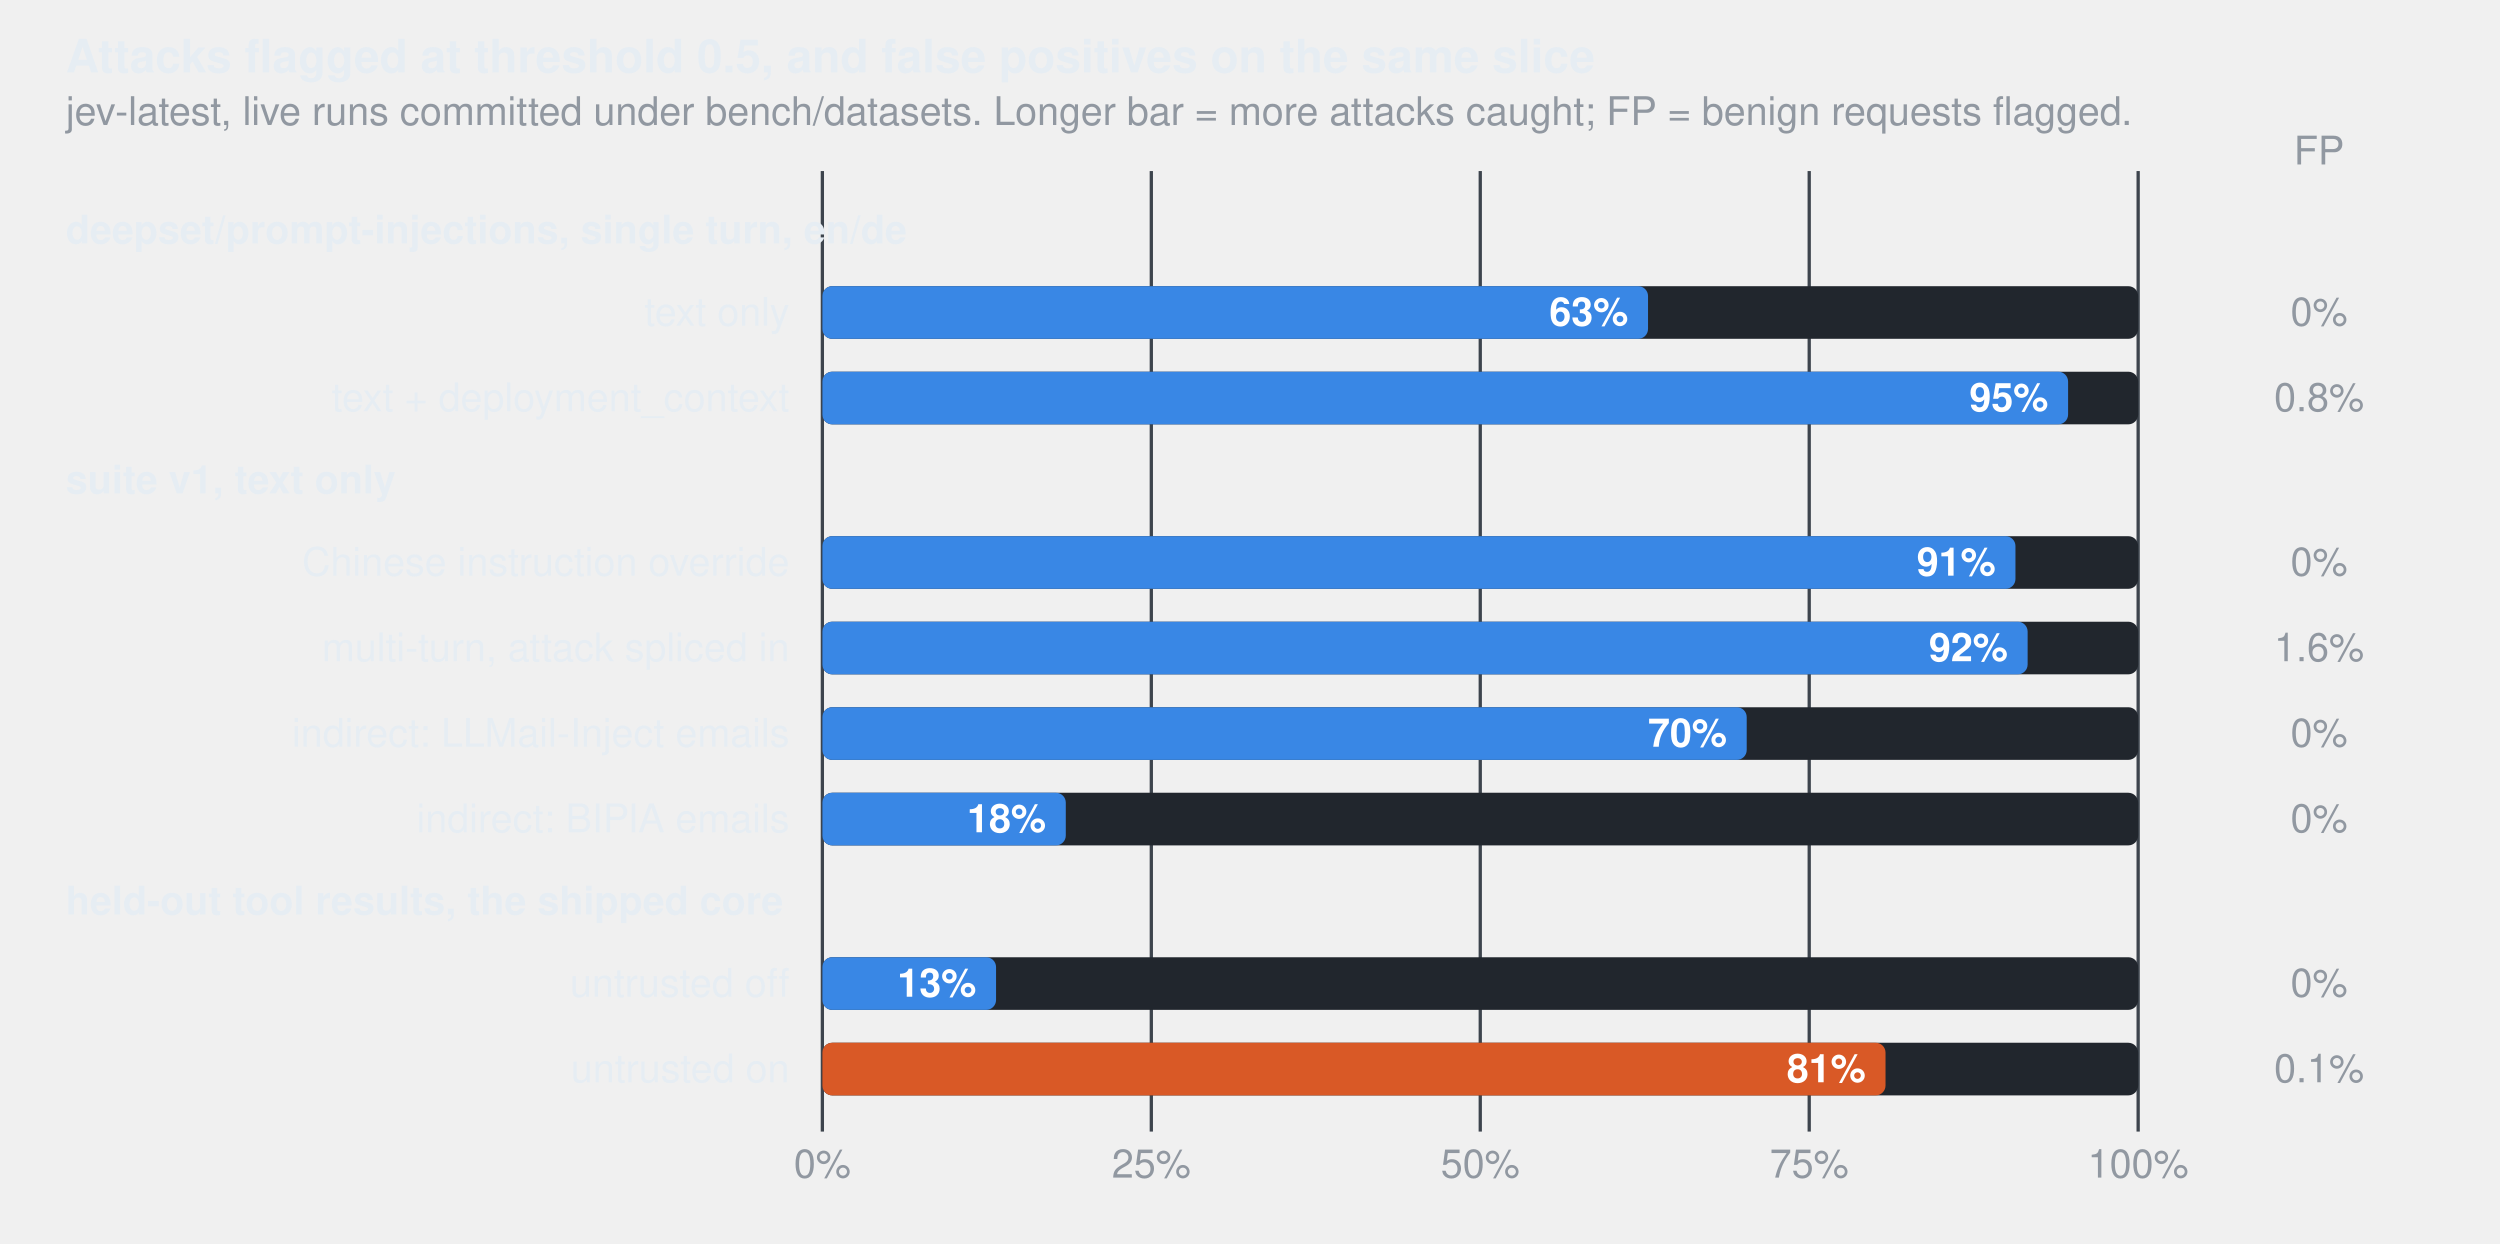
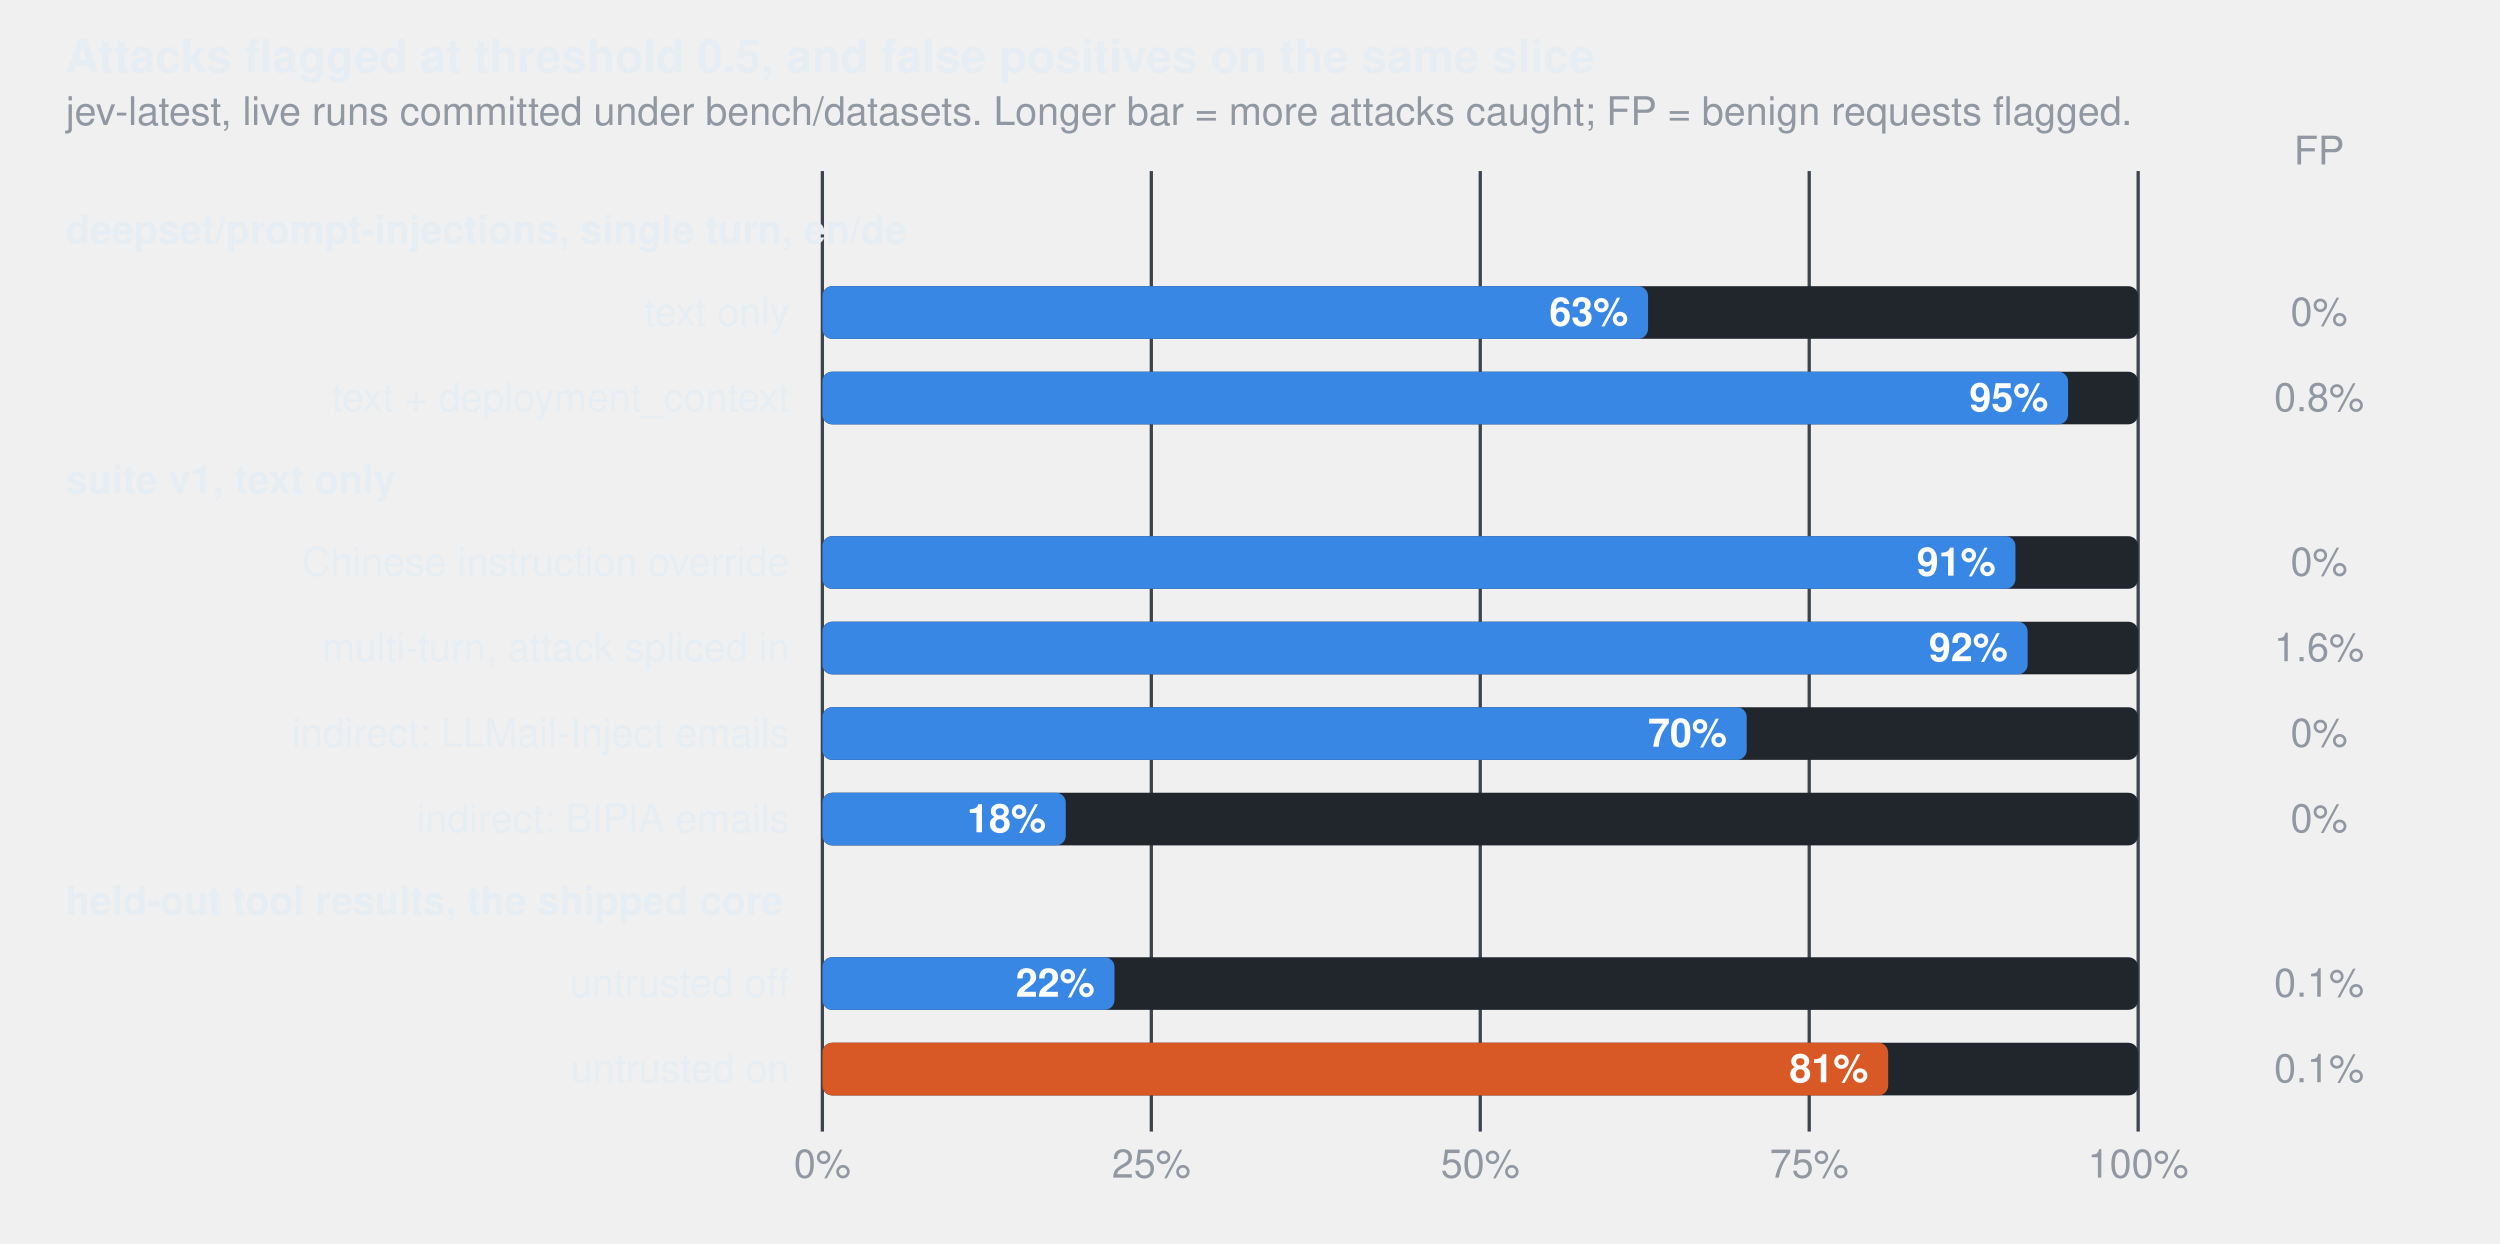
<svg xmlns="http://www.w3.org/2000/svg" width="760" height="378" viewBox="0 0 760 378" font-family="-apple-system,Segoe UI,Helvetica,Arial,sans-serif" font-size="12">
  <text x="20" y="22" font-size="14" font-weight="600" fill="#e6edf3">Attacks flagged at threshold 0.5, and false positives on the same slice</text>
  <text x="20" y="38" fill="#9198a1">jev-latest, live runs committed under bench/datasets. Longer bar = more attacks caught; FP = benign requests flagged.</text>
  <line x1="250.0" x2="250.0" y1="52" y2="344" stroke="#3d444d" stroke-width="1" />
  <text x="250.0" y="358" text-anchor="middle" fill="#9198a1">0%</text>
  <line x1="350.0" x2="350.0" y1="52" y2="344" stroke="#3d444d" stroke-width="1" />
  <text x="350.0" y="358" text-anchor="middle" fill="#9198a1">25%</text>
  <line x1="450.0" x2="450.0" y1="52" y2="344" stroke="#3d444d" stroke-width="1" />
  <text x="450.0" y="358" text-anchor="middle" fill="#9198a1">50%</text>
  <line x1="550.0" x2="550.0" y1="52" y2="344" stroke="#3d444d" stroke-width="1" />
  <text x="550.0" y="358" text-anchor="middle" fill="#9198a1">75%</text>
  <line x1="650.0" x2="650.0" y1="52" y2="344" stroke="#3d444d" stroke-width="1" />
  <text x="650.0" y="358" text-anchor="middle" fill="#9198a1">100%</text>
  <text x="705" y="50" text-anchor="middle" fill="#9198a1">FP</text>
  <text x="20" y="74" font-weight="600" fill="#e6edf3">deepset/prompt-injections, single turn, en/de</text>
  <text x="240" y="99" text-anchor="end" fill="#e6edf3">text only</text>
  <rect x="250" y="87" width="400" height="16" rx="3" fill="#21262d" />
  <rect x="250" y="87" width="251.0" height="16" rx="3" fill="#3987e5" />
  <text x="495.0" y="99" text-anchor="end" fill="#ffffff" font-weight="600">63%</text>
  <text x="705" y="99" text-anchor="middle" fill="#9198a1">0%</text>
  <text x="240" y="125" text-anchor="end" fill="#e6edf3">text + deployment_context</text>
  <rect x="250" y="113" width="400" height="16" rx="3" fill="#21262d" />
  <rect x="250" y="113" width="378.7" height="16" rx="3" fill="#3987e5" />
  <text x="622.7" y="125" text-anchor="end" fill="#ffffff" font-weight="600">95%</text>
  <text x="705" y="125" text-anchor="middle" fill="#9198a1">0.8%</text>
  <text x="20" y="150" font-weight="600" fill="#e6edf3">suite v1, text only</text>
  <text x="240" y="175" text-anchor="end" fill="#e6edf3">Chinese instruction override</text>
  <rect x="250" y="163" width="400" height="16" rx="3" fill="#21262d" />
  <rect x="250" y="163" width="362.7" height="16" rx="3" fill="#3987e5" />
  <text x="606.7" y="175" text-anchor="end" fill="#ffffff" font-weight="600">91%</text>
  <text x="705" y="175" text-anchor="middle" fill="#9198a1">0%</text>
  <text x="240" y="201" text-anchor="end" fill="#e6edf3">multi-turn, attack spliced in</text>
  <rect x="250" y="189" width="400" height="16" rx="3" fill="#21262d" />
  <rect x="250" y="189" width="366.4" height="16" rx="3" fill="#3987e5" />
  <text x="610.4" y="201" text-anchor="end" fill="#ffffff" font-weight="600">92%</text>
  <text x="705" y="201" text-anchor="middle" fill="#9198a1">1.6%</text>
  <text x="240" y="227" text-anchor="end" fill="#e6edf3">indirect: LLMail-Inject emails</text>
  <rect x="250" y="215" width="400" height="16" rx="3" fill="#21262d" />
  <rect x="250" y="215" width="281.0" height="16" rx="3" fill="#3987e5" />
  <text x="525.0" y="227" text-anchor="end" fill="#ffffff" font-weight="600">70%</text>
  <text x="705" y="227" text-anchor="middle" fill="#9198a1">0%</text>
  <text x="240" y="253" text-anchor="end" fill="#e6edf3">indirect: BIPIA emails</text>
  <rect x="250" y="241" width="400" height="16" rx="3" fill="#21262d" />
  <rect x="250" y="241" width="74.0" height="16" rx="3" fill="#3987e5" />
  <text x="318.0" y="253" text-anchor="end" fill="#ffffff" font-weight="600">18%</text>
  <text x="705" y="253" text-anchor="middle" fill="#9198a1">0%</text>
  <text x="20" y="278" font-weight="600" fill="#e6edf3">held-out tool results, the shipped core</text>
  <text x="240" y="303" text-anchor="end" fill="#e6edf3">untrusted off</text>
  <rect x="250" y="291" width="400" height="16" rx="3" fill="#21262d" />
-   <rect x="250" y="291" width="52.8" height="16" rx="3" fill="#3987e5" />
-   <text x="296.8" y="303" text-anchor="end" fill="#ffffff" font-weight="600">13%</text>
-   <text x="705" y="303" text-anchor="middle" fill="#9198a1">0%</text>
+   <rect x="250" y="291" width="88.8" height="16" rx="3" fill="#3987e5" />
+   <text x="332.8" y="303" text-anchor="end" fill="#ffffff" font-weight="600">22%</text>
+   <text x="705" y="303" text-anchor="middle" fill="#9198a1">0.1%</text>
  <text x="240" y="329" text-anchor="end" fill="#e6edf3">untrusted on</text>
  <rect x="250" y="317" width="400" height="16" rx="3" fill="#21262d" />
-   <rect x="250" y="317" width="323.2" height="16" rx="3" fill="#d95926" />
-   <text x="567.2" y="329" text-anchor="end" fill="#ffffff" font-weight="600">81%</text>
+   <rect x="250" y="317" width="324.0" height="16" rx="3" fill="#d95926" />
+   <text x="568.0" y="329" text-anchor="end" fill="#ffffff" font-weight="600">81%</text>
  <text x="705" y="329" text-anchor="middle" fill="#9198a1">0.1%</text>
</svg>
